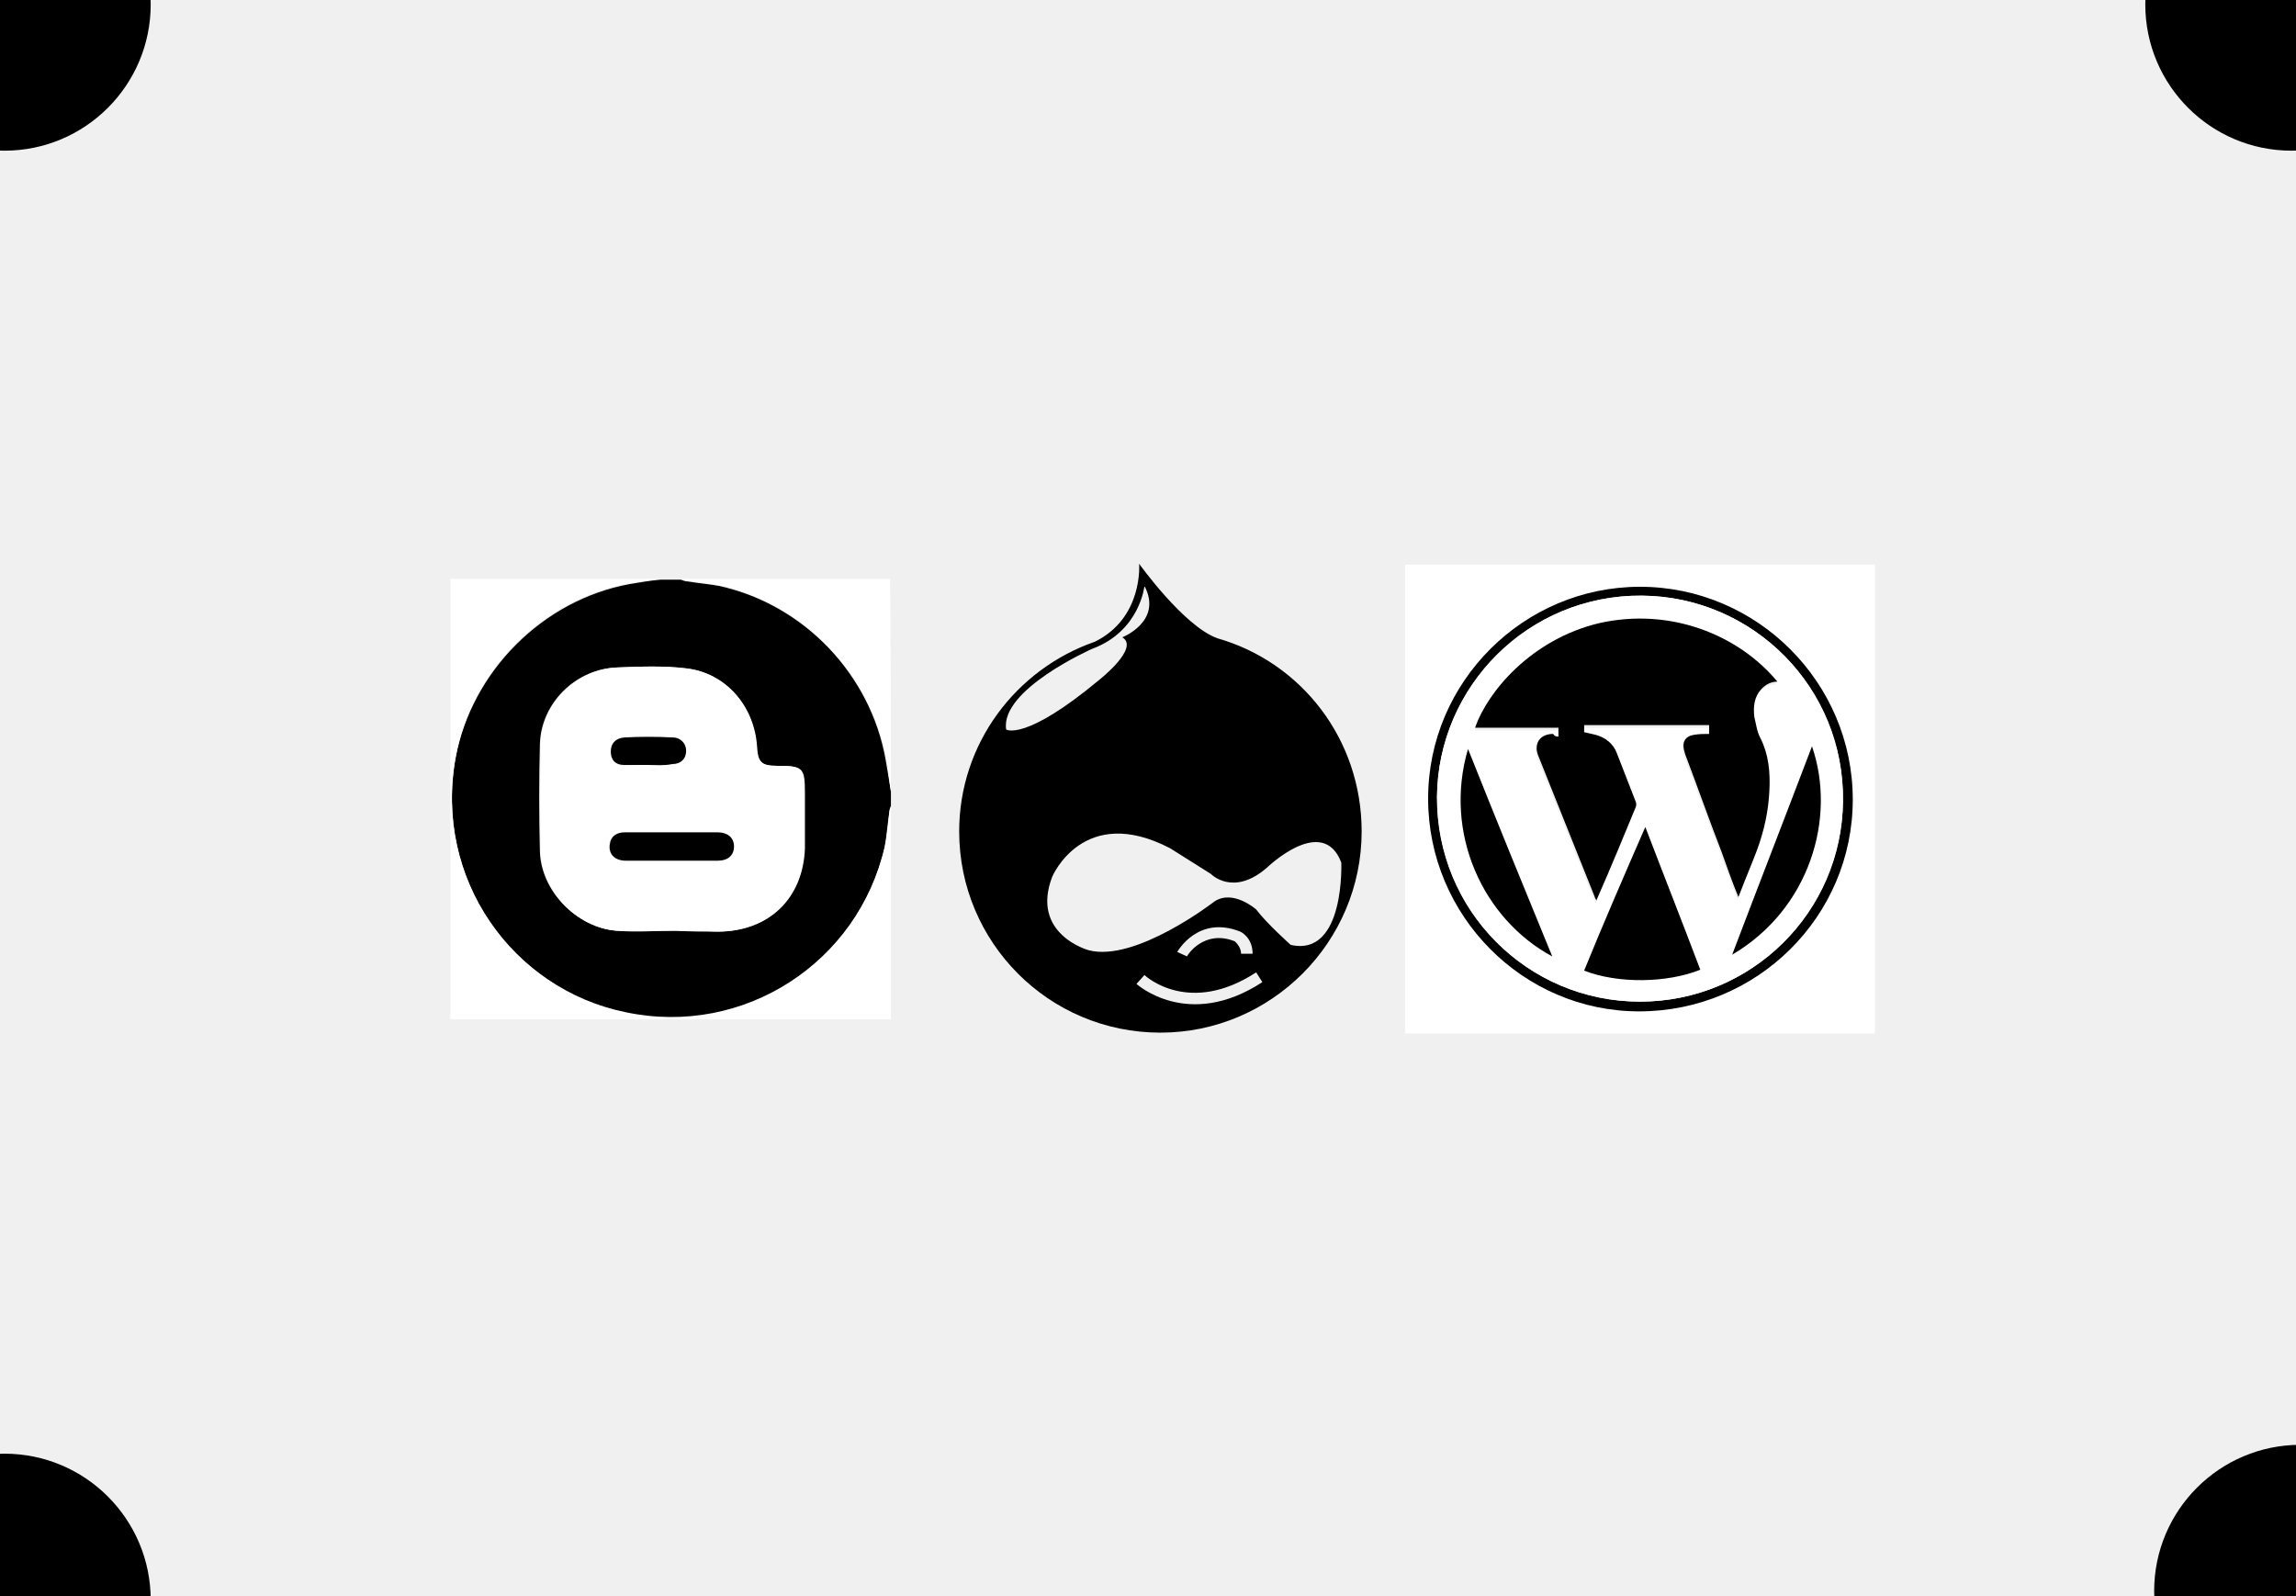
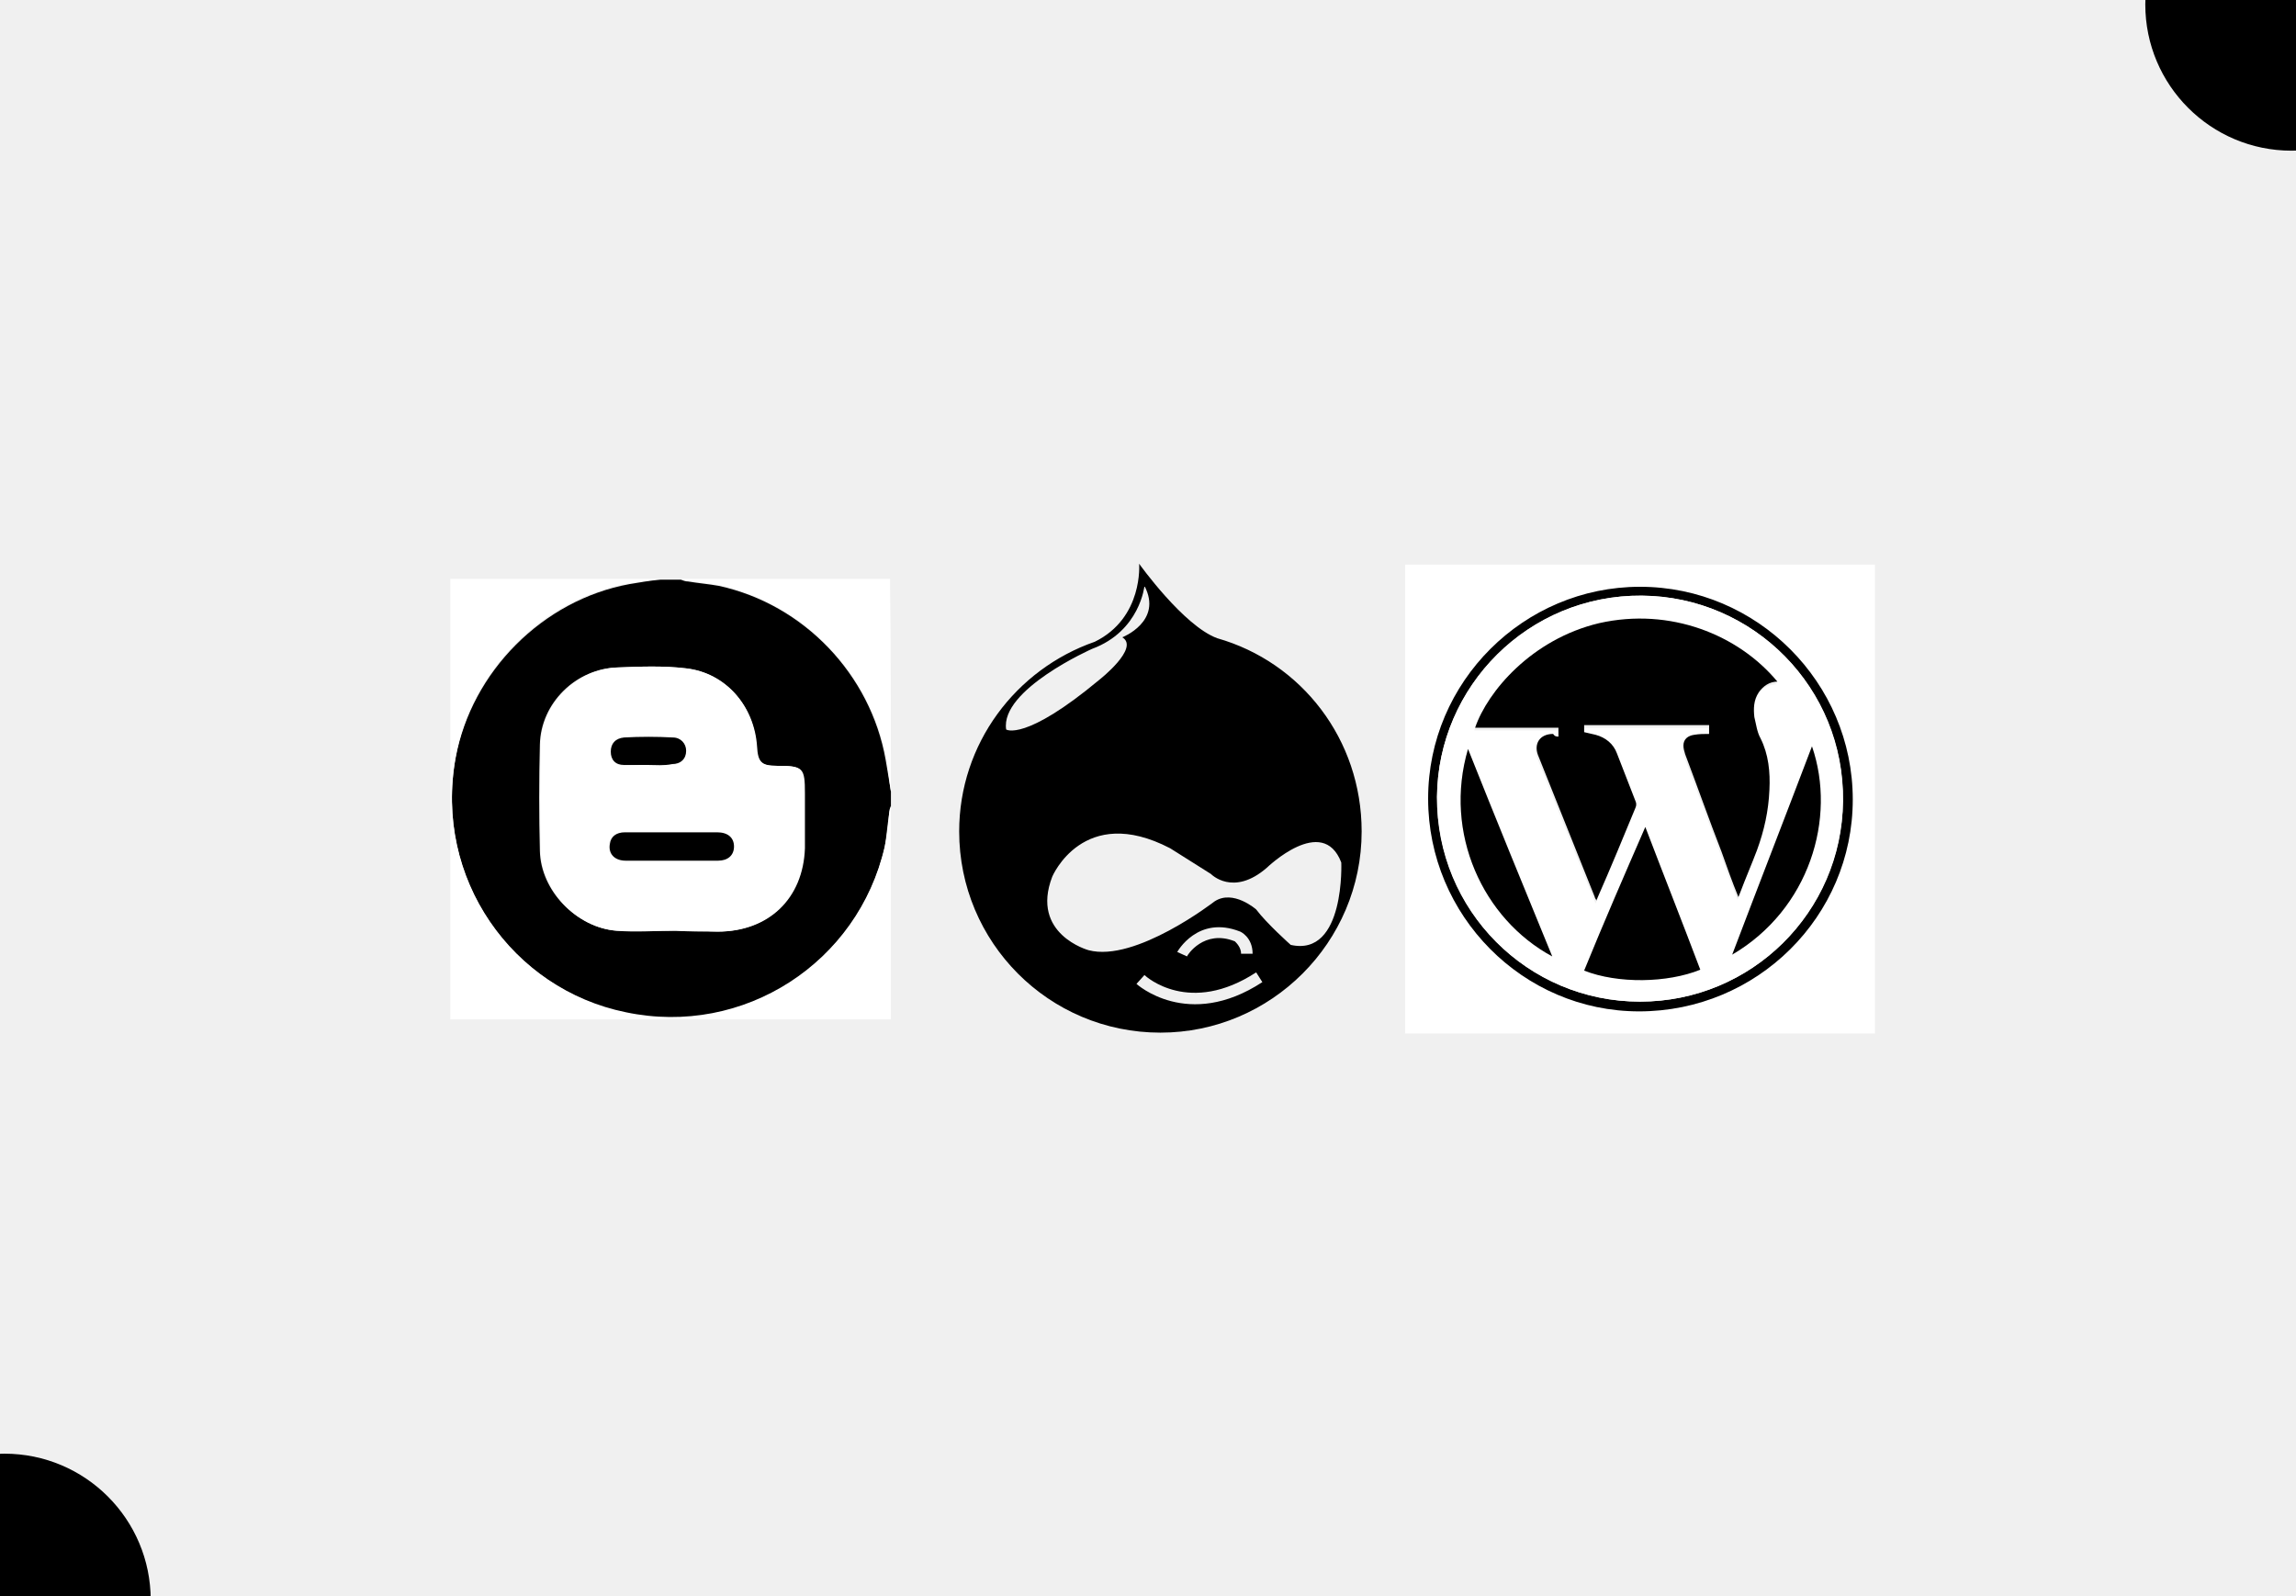
<svg xmlns="http://www.w3.org/2000/svg" version="1.1" id="Layer_1" x="0px" y="0px" viewBox="0 0 259 180" style="enable-background:new 0 0 259 180;" xml:space="preserve">
  <style type="text/css">
	.st0{display:none;fill:#E6E6E6;}
	.st1{fill:#FFFFFF;}
</style>
  <rect y="0" class="st0" width="259" height="180" />
  <g>
    <g>
      <g>
        <path d="M100.5,89.3c0,0.6,0,1.1,0,1.7c-0.1,0.3-0.1,0.5-0.2,0.8c-0.2,1.3-0.3,2.6-0.5,3.8c-3,13.1-15.9,21.5-29.2,18.7     c-12.8-2.7-21.7-15.1-19.2-28.8c1.8-9.7,9.8-17.8,19.6-19.6c1.2-0.2,2.3-0.4,3.5-0.5c0.8,0,1.5,0,2.3,0c0.3,0.1,0.5,0.2,0.8,0.2     c1.2,0.2,2.4,0.3,3.5,0.5c9.6,2.1,17.1,10,18.8,19.6C100.1,86.8,100.3,88.1,100.5,89.3z M76.2,105     C76.2,105.1,76.2,105.1,76.2,105c1.6,0.1,3.1,0,4.7,0.1c5.7,0,9.6-3.7,9.8-9.4c0.1-2.1,0-4.1,0-6.2c0-2.9-0.2-3.1-3.1-3.1     c-1.8,0-2.2-0.4-2.3-2.2c-0.2-4.6-3.5-8.3-8-8.8c-2.5-0.3-5.1-0.2-7.6-0.1c-4.7,0.1-8.7,4-8.8,8.7c-0.1,4-0.1,8,0,12     c0.1,4.5,4.1,8.6,8.6,9C71.7,105.2,74,105,76.2,105z" />
        <path class="st1" d="M74.5,65.3c-1.2,0.2-2.3,0.3-3.5,0.5c-9.8,1.7-17.8,9.8-19.6,19.6c-2.5,13.7,6.4,26.2,19.2,28.8     c13.3,2.8,26.2-5.6,29.2-18.7c0.3-1.3,0.4-2.6,0.5-3.8c0-0.3,0.1-0.5,0.2-0.8c0,8,0,16.1,0,24.1c-16.6,0-33.1,0-49.7,0     c0-16.6,0-33.2,0-49.7C58.7,65.3,66.6,65.3,74.5,65.3z" />
        <path class="st1" d="M100.5,89.3c-0.2-1.2-0.3-2.4-0.5-3.7C98.2,76,90.7,68.1,81.1,66c-1.1-0.2-2.3-0.3-3.5-0.5     c-0.3,0-0.5-0.1-0.8-0.2c7.9,0,15.7,0,23.6,0C100.5,73.3,100.5,81.3,100.5,89.3z" />
        <path class="st1" d="M76.2,105c-2.2,0-4.4,0.1-6.6,0c-4.5-0.3-8.5-4.5-8.6-9c-0.1-4-0.1-8,0-12c0.1-4.7,4.1-8.6,8.8-8.7     c2.5-0.1,5.1-0.2,7.6,0.1c4.5,0.5,7.7,4.3,8,8.8c0.1,1.8,0.5,2.2,2.3,2.2c2.9,0,3.1,0.2,3.1,3.1c0,2.1,0,4.1,0,6.2     c-0.2,5.7-4.1,9.4-9.8,9.4C79.3,105.1,77.7,105.1,76.2,105C76.2,105.1,76.2,105.1,76.2,105z M75.8,93.9c-1.8,0-3.6,0-5.4,0     c-1,0-1.6,0.5-1.7,1.3c-0.2,1.1,0.6,1.9,1.8,1.9c3.5,0,6.9,0,10.4,0c1.1,0,1.8-0.6,1.8-1.6s-0.7-1.6-1.9-1.6     C79.2,93.9,77.5,93.9,75.8,93.9z M73.1,86.3L73.1,86.3c0.9,0,1.8,0,2.7,0c1,0,1.6-0.7,1.6-1.5s-0.6-1.5-1.5-1.5     c-1.8-0.1-3.7-0.1-5.5,0c-0.9,0-1.5,0.7-1.5,1.6s0.6,1.5,1.5,1.5C71.3,86.4,72.2,86.3,73.1,86.3z" />
        <path d="M75.8,93.9c1.7,0,3.4,0,5.1,0c1.2,0,1.9,0.6,1.9,1.6s-0.7,1.6-1.8,1.6c-3.5,0-6.9,0-10.4,0c-1.3,0-2-0.8-1.8-1.9     c0.1-0.8,0.7-1.3,1.7-1.3C72.3,93.9,74.1,93.9,75.8,93.9z" />
        <path d="M73.1,86.3c-0.9,0-1.8,0-2.7,0c-1,0-1.5-0.6-1.5-1.5s0.5-1.5,1.5-1.6c1.8-0.1,3.7-0.1,5.5,0c0.9,0,1.5,0.7,1.5,1.5     c0,0.9-0.6,1.5-1.6,1.5C74.9,86.4,74,86.3,73.1,86.3L73.1,86.3z" />
      </g>
    </g>
    <path d="M137.3,72c-3.8-1.4-8.8-8.4-8.8-8.4s0.5,6.1-5,8.8c-8.9,3.1-15.3,11.5-15.3,21.4c0,12.5,10.1,22.7,22.7,22.7   c12.5,0,22.7-10.2,22.7-22.7C153.6,83.4,146.8,74.7,137.3,72L137.3,72z M113.5,82.3c-0.7-4.5,9.7-9.1,9.7-9.1   c5.4-2,5.9-7.1,5.9-7.1c2.1,4-2.5,5.8-2.5,5.8c2,1.2-2.6,4.8-2.6,4.8C115.6,83.7,113.5,82.3,113.5,82.3L113.5,82.3z M128.2,111   l0.9-1c0.2,0.2,5.1,4.6,12.6-0.3l0.7,1.1C134,116.3,128.2,111,128.2,111L128.2,111z M132.8,107.4c0,0,2.3-4.2,7.1-2.3   c0,0,1.4,0.6,1.4,2.5H140c0-0.7-0.5-1.2-0.7-1.4c-3.5-1.4-5.4,1.6-5.4,1.7l0,0L132.8,107.4L132.8,107.4z M145.6,106.6   c0,0-2.7-2.4-3.9-4c0,0-2.6-2.3-4.7-0.9c0,0-8.9,6.9-14.2,5.5c0,0-6.6-1.8-4.1-8.3c0,0,3.5-8.3,13.3-3.2l4.6,2.9   c0,0,2.5,2.6,6.3-0.7c0,0,6.3-6.1,8.4-0.6C151.3,97.1,151.8,108,145.6,106.6L145.6,106.6z" />
    <g>
      <g>
        <path class="st1" d="M158.5,116.6c0-17.6,0-35.3,0-52.9c17.7,0,35.3,0,53,0c0,17.6,0,35.3,0,52.9     C193.9,116.6,176.2,116.6,158.5,116.6z M185,66.2c-13.2,0-23.9,10.7-23.9,23.9s10.7,24,23.8,24c13.3,0,24.1-10.7,24.1-23.9     C209,76.9,198.2,66.2,185,66.2z" />
        <path d="M185,66.2c13.2,0,24,10.8,24,24s-10.8,23.9-24.1,23.9c-13.1,0-23.8-10.8-23.8-24C161.1,76.9,171.9,66.2,185,66.2z      M185,113c12.6,0,22.7-10.1,22.9-22.6c0.1-12.8-10.1-23.1-22.7-23.2c-12.7-0.1-23,10.2-23.1,22.7C162.1,102.7,172.3,113,185,113z     " />
        <path class="st1" d="M185,113c-12.7,0-23-10.3-22.9-23.1c0.1-12.5,10.3-22.8,23.1-22.7c12.6,0.1,22.9,10.4,22.7,23.2     C207.8,102.9,197.6,113,185,113z M175.8,83.1c-0.2,0-0.5,0-0.7,0c-1.4,0-2.2,1-1.7,2.4c2.1,5.3,4.3,10.7,6.4,16     c0.1,0.1,0.1,0.3,0.2,0.4c0.1-0.1,0.1-0.2,0.1-0.3c1.4-3.4,2.9-6.8,4.3-10.2c0.1-0.2,0.1-0.5,0-0.7c-0.7-1.8-1.5-3.6-2.1-5.4     c-0.4-1.2-1.2-1.8-2.4-2.1c-0.4-0.1-0.9-0.2-1.3-0.3c0-0.3,0-0.6,0-0.8c4.7,0,9.4,0,14.1,0c0,0.3,0,0.6,0,1     c-0.6,0-1.2,0.1-1.7,0.1c-0.7,0.1-1.1,0.5-1.2,1.2c0,0.3,0.1,0.7,0.2,1c1.4,3.7,2.7,7.3,4.1,11c0.6,1.7,1.2,3.3,1.9,5.1     c0.1-0.2,0.2-0.4,0.2-0.5c0.6-1.6,1.2-3.2,1.9-4.8c0.9-2.2,1.4-4.5,1.4-6.8c0-2-0.1-3.9-1-5.8c-0.4-0.8-0.5-1.6-0.7-2.4     c-0.2-1-0.1-2,0.5-2.8c0.5-0.8,1.2-1.2,2.1-1.2c-4.3-5.3-12.1-8.5-20.1-6.6c-7.6,1.8-12.5,7.6-14,11.8c3.1,0,6.2,0,9.4,0     C175.8,82.4,175.8,82.7,175.8,83.1z M185.6,93.3c-2.4,5.5-4.7,10.8-6.9,16.2c3.9,1.5,9.4,1.4,13.1-0.1     C189.7,104,187.7,98.7,185.6,93.3z M175.1,107.9c-3.2-7.8-6.3-15.6-9.5-23.4C162.8,94,167.3,103.6,175.1,107.9z M195.4,107.7     c8.6-5,11.7-15.4,9-23.5C201.4,92,198.4,99.8,195.4,107.7z" />
        <path d="M175.8,83.1c0-0.4,0-0.7,0-1c-3.2,0-6.3,0-9.4,0c1.4-4.1,6.4-10,14-11.8c8-1.8,15.7,1.3,20.1,6.6c-0.9,0-1.6,0.5-2.1,1.2     c-0.6,0.9-0.6,1.9-0.5,2.8c0.2,0.8,0.3,1.7,0.7,2.4c0.9,1.8,1.1,3.8,1,5.8c-0.1,2.4-0.6,4.6-1.4,6.8c-0.6,1.6-1.3,3.2-1.9,4.8     c-0.1,0.2-0.1,0.3-0.2,0.5c-0.7-1.7-1.3-3.4-1.9-5.1c-1.4-3.6-2.7-7.3-4.1-11c-0.1-0.3-0.2-0.7-0.2-1c0-0.7,0.5-1.1,1.2-1.2     c0.6-0.1,1.1-0.1,1.7-0.1c0-0.3,0-0.6,0-1c-4.7,0-9.4,0-14.1,0c0,0.3,0,0.5,0,0.8c0.4,0.1,0.9,0.2,1.3,0.3c1.1,0.3,2,1,2.4,2.1     c0.7,1.8,1.4,3.6,2.1,5.4c0.1,0.2,0.1,0.5,0,0.7c-1.4,3.4-2.8,6.8-4.3,10.2c0,0.1-0.1,0.1-0.1,0.3c-0.1-0.2-0.2-0.3-0.2-0.4     c-2.1-5.3-4.3-10.7-6.4-16c-0.5-1.3,0.2-2.4,1.7-2.4C175.4,83.1,175.6,83.1,175.8,83.1z" />
        <path d="M185.6,93.3c2.1,5.5,4.2,10.8,6.2,16.1c-3.7,1.5-9.3,1.6-13.1,0.1C180.9,104.1,183.2,98.8,185.6,93.3z" />
        <path d="M175.1,107.9c-7.8-4.2-12.3-13.9-9.5-23.4C168.7,92.3,171.9,100.1,175.1,107.9z" />
        <path d="M195.4,107.7c3-7.9,6-15.6,9-23.5C207.2,92.3,204.1,102.6,195.4,107.7z" />
      </g>
    </g>
  </g>
-   <circle cx="0.5" cy="0.5" r="16.5" />
  <circle cx="258.5" cy="0.5" r="16.5" />
-   <circle cx="259.5" cy="179.5" r="16.5" />
  <circle cx="0.5" cy="180.5" r="16.5" />
</svg>
